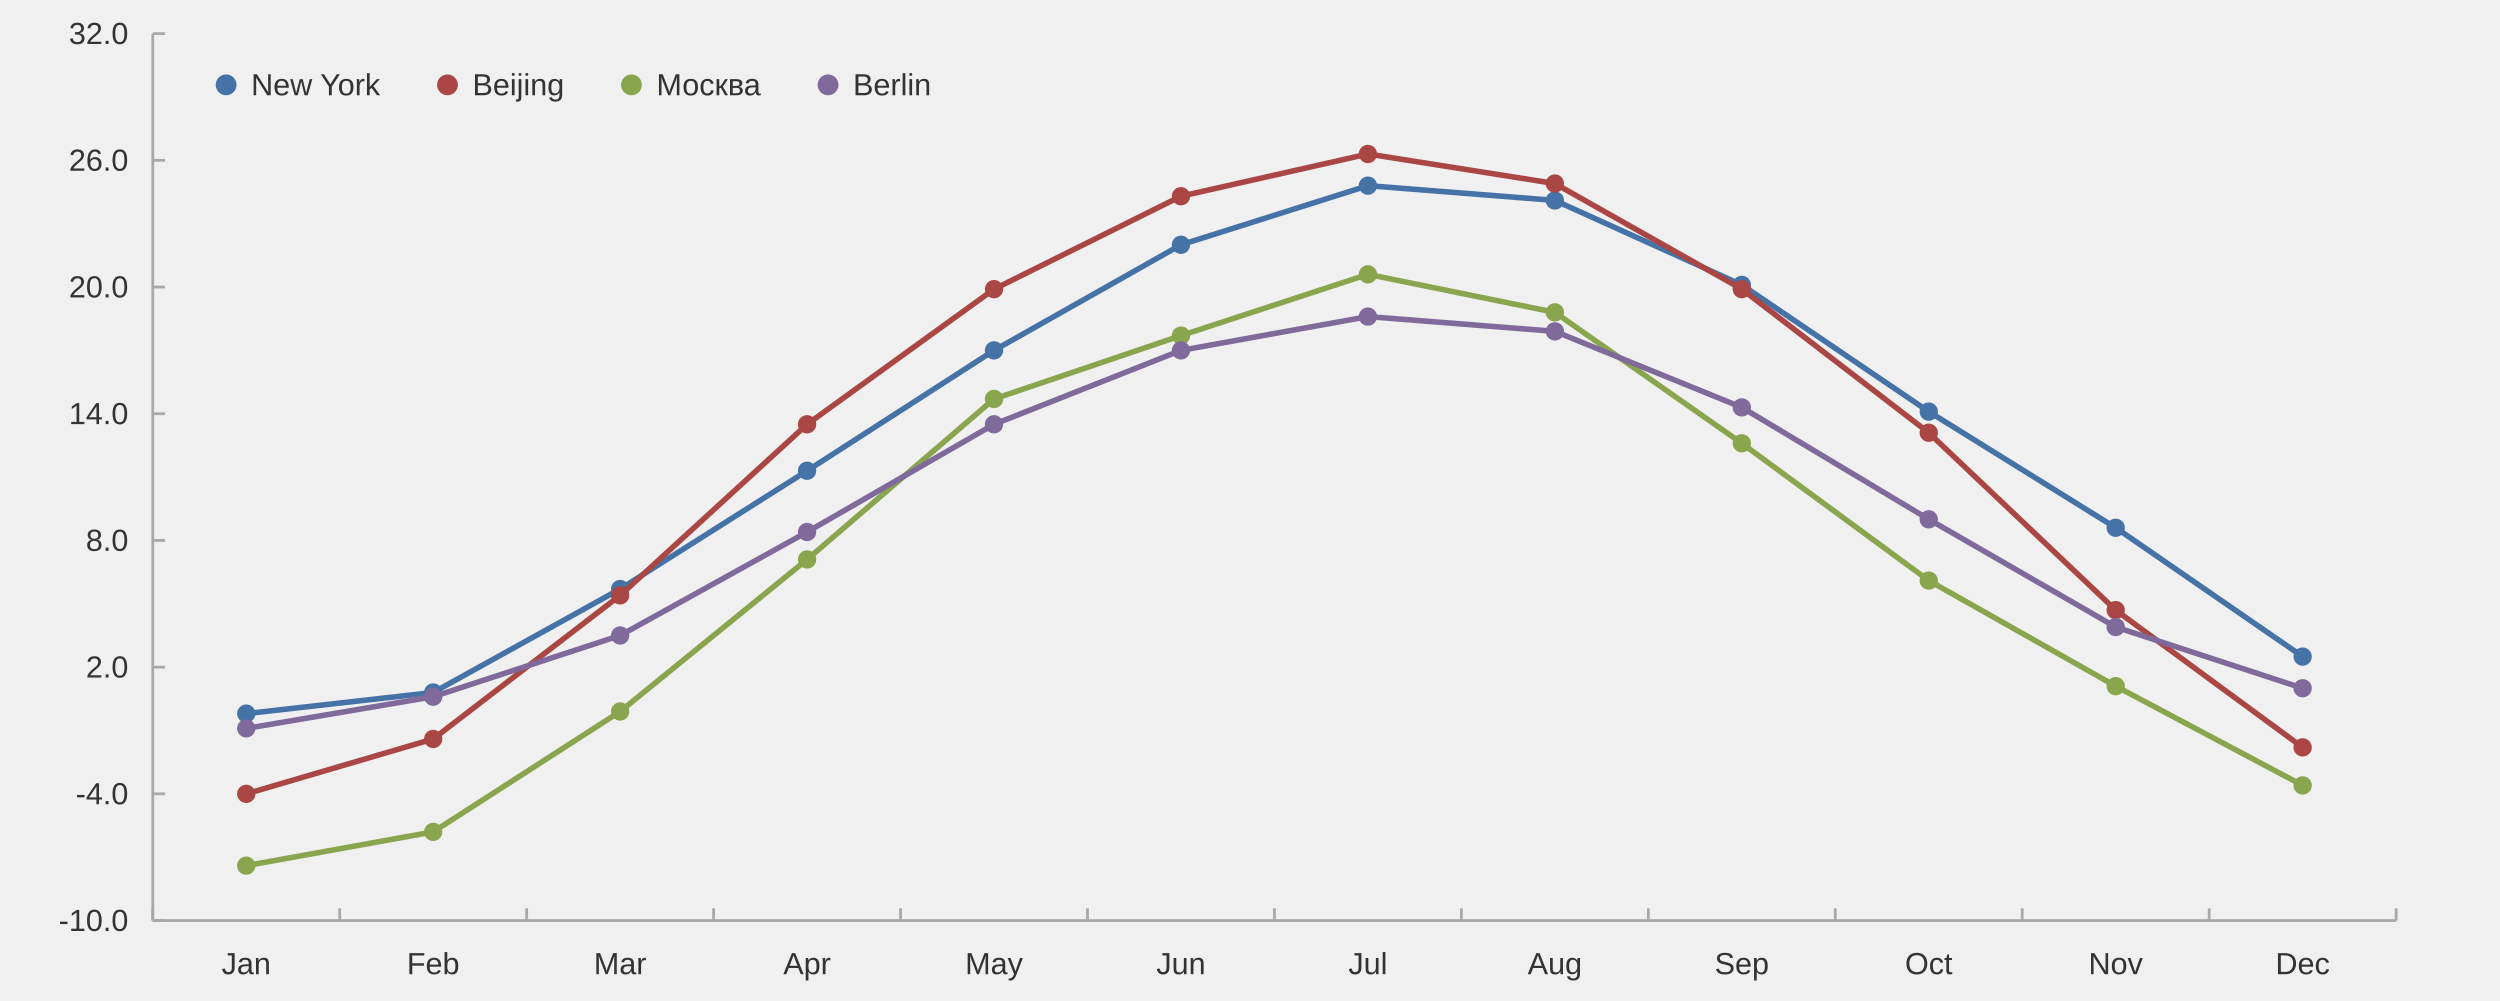
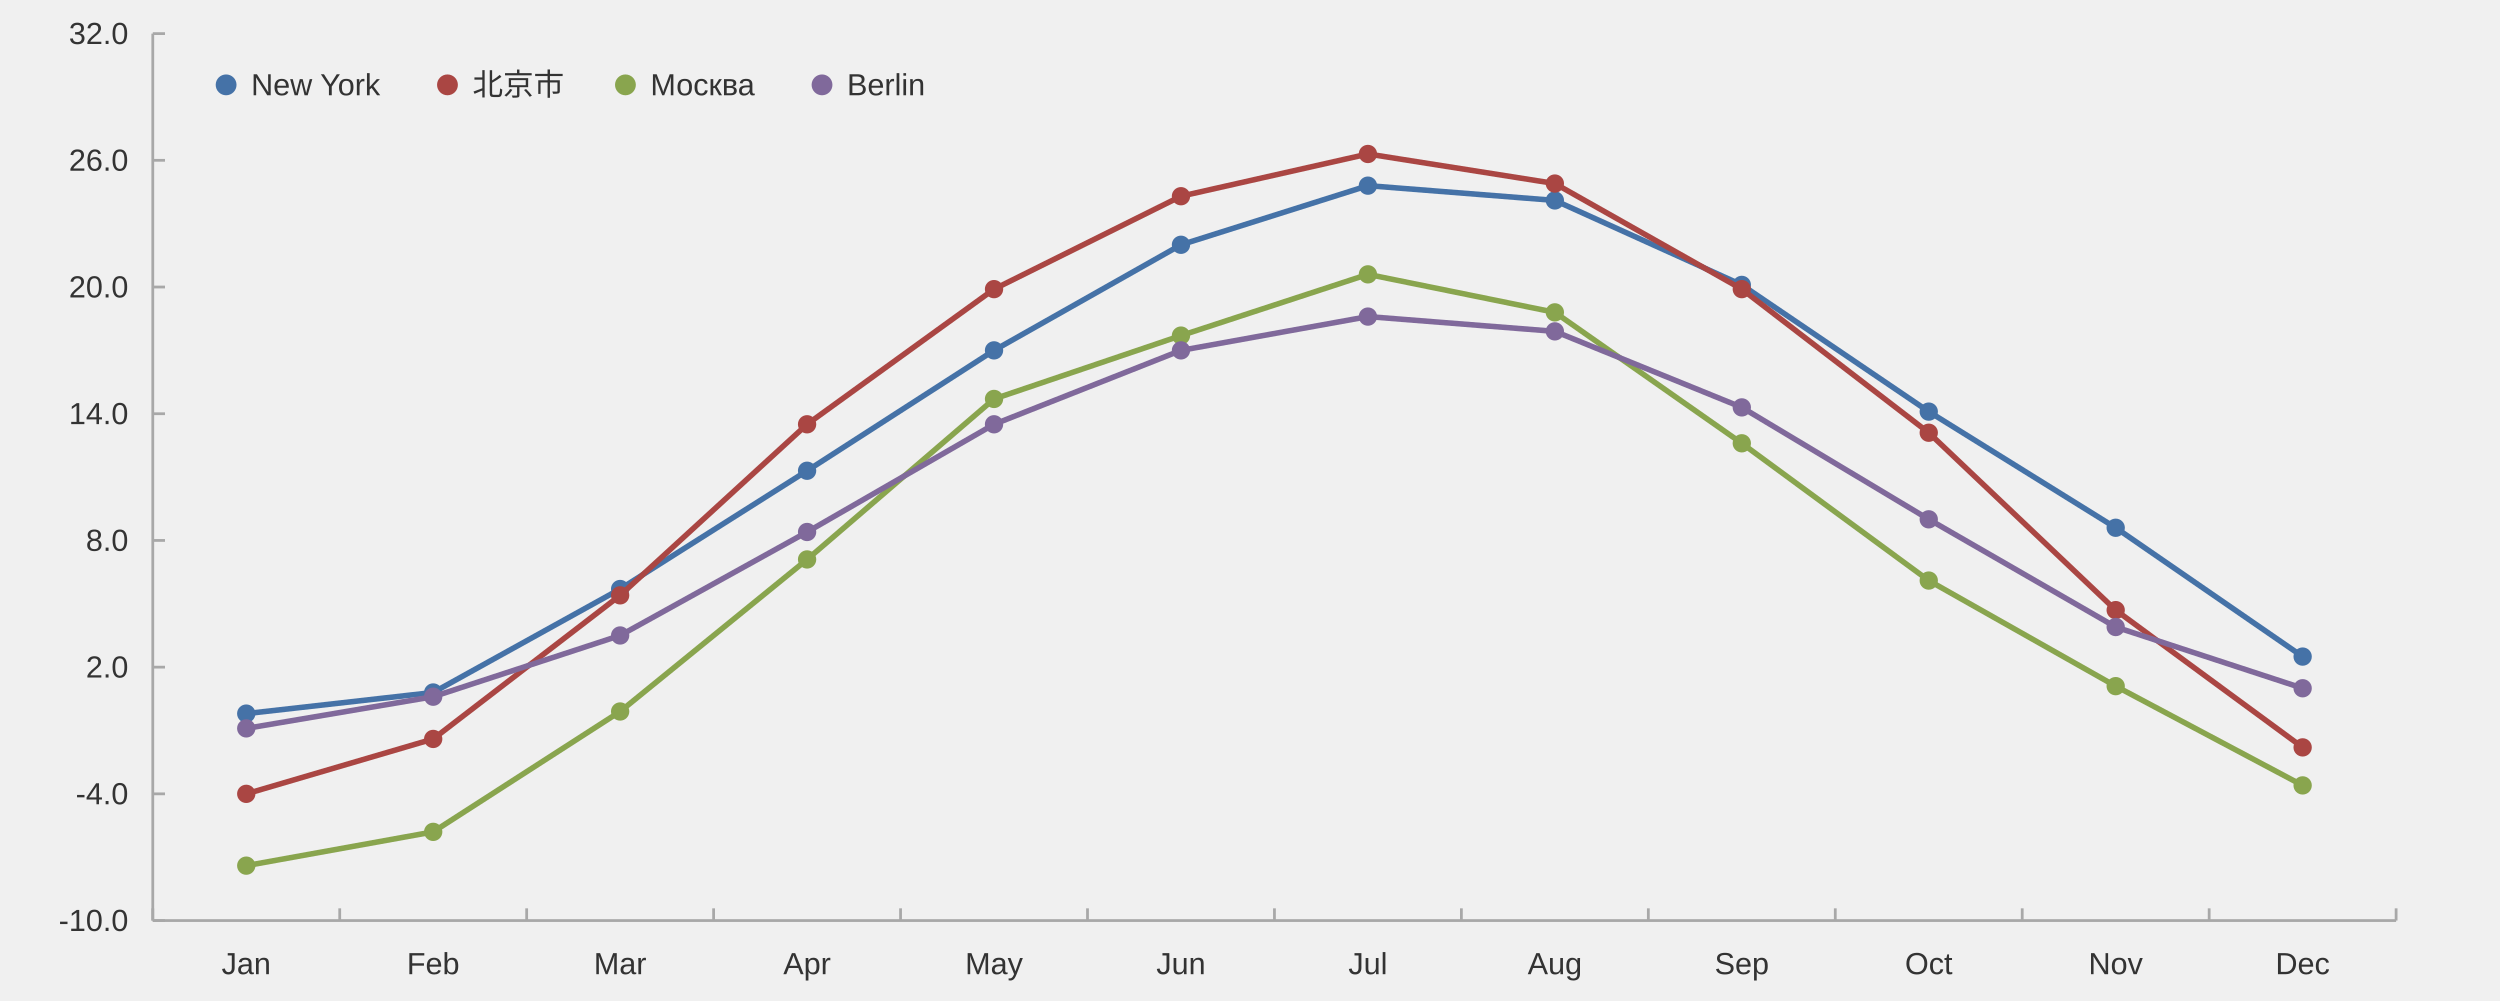
<svg xmlns="http://www.w3.org/2000/svg" viewBox="0 0 1200.0 480.0" viewport-fill="#ffffff">
  <path stroke-width="1.333" stroke="#a8a8a8" fill="none" d="M73.333 441.867 L1150.133 441.867 " />
  <path stroke-width="1.333" stroke="#a8a8a8" fill="none" d="M73.333 441.867 L73.333 436.0 " />
  <path stroke-width="1.333" stroke="#a8a8a8" fill="none" d="M163.067 441.867 L163.067 436.0 " />
  <path stroke-width="1.333" stroke="#a8a8a8" fill="none" d="M252.8 441.867 L252.8 436.0 " />
  <path stroke-width="1.333" stroke="#a8a8a8" fill="none" d="M342.533 441.867 L342.533 436.0 " />
  <path stroke-width="1.333" stroke="#a8a8a8" fill="none" d="M432.267 441.867 L432.267 436.0 " />
  <path stroke-width="1.333" stroke="#a8a8a8" fill="none" d="M522 441.867 L522 436.0 " />
  <path stroke-width="1.333" stroke="#a8a8a8" fill="none" d="M611.733 441.867 L611.733 436.0 " />
  <path stroke-width="1.333" stroke="#a8a8a8" fill="none" d="M701.467 441.867 L701.467 436.0 " />
  <path stroke-width="1.333" stroke="#a8a8a8" fill="none" d="M791.2 441.867 L791.2 436.0 " />
  <path stroke-width="1.333" stroke="#a8a8a8" fill="none" d="M880.933 441.867 L880.933 436.0 " />
  <path stroke-width="1.333" stroke="#a8a8a8" fill="none" d="M970.667 441.867 L970.667 436.0 " />
  <path stroke-width="1.333" stroke="#a8a8a8" fill="none" d="M1060.4 441.867 L1060.4 436.0 " />
  <path stroke-width="1.333" stroke="#a8a8a8" fill="none" d="M1150.133 441.867 L1150.133 436.0 " />
  <text x="106.372" y="467.6" fill="#333333" font-size="14.667" font-family="Arial,Helvetica,'Helvetica Neue',sans-serif">Jan</text>
  <text x="195.293" y="467.6" fill="#333333" font-size="14.667" font-family="Arial,Helvetica,'Helvetica Neue',sans-serif">Feb</text>
  <text x="285.034" y="467.6" fill="#333333" font-size="14.667" font-family="Arial,Helvetica,'Helvetica Neue',sans-serif">Mar</text>
  <text x="375.986" y="467.6" fill="#333333" font-size="14.667" font-family="Arial,Helvetica,'Helvetica Neue',sans-serif">Apr</text>
  <text x="463.274" y="467.6" fill="#333333" font-size="14.667" font-family="Arial,Helvetica,'Helvetica Neue',sans-serif">May</text>
  <text x="555.039" y="467.6" fill="#333333" font-size="14.667" font-family="Arial,Helvetica,'Helvetica Neue',sans-serif">Jun</text>
  <text x="647.217" y="467.6" fill="#333333" font-size="14.667" font-family="Arial,Helvetica,'Helvetica Neue',sans-serif">Jul</text>
  <text x="733.286" y="467.6" fill="#333333" font-size="14.667" font-family="Arial,Helvetica,'Helvetica Neue',sans-serif">Aug</text>
  <text x="823.02" y="467.6" fill="#333333" font-size="14.667" font-family="Arial,Helvetica,'Helvetica Neue',sans-serif">Sep</text>
  <text x="914.386" y="467.6" fill="#333333" font-size="14.667" font-family="Arial,Helvetica,'Helvetica Neue',sans-serif">Oct</text>
  <text x="1002.486" y="467.6" fill="#333333" font-size="14.667" font-family="Arial,Helvetica,'Helvetica Neue',sans-serif">Nov</text>
  <text x="1092.22" y="467.6" fill="#333333" font-size="14.667" font-family="Arial,Helvetica,'Helvetica Neue',sans-serif">Dec</text>
  <path stroke-width="1.333" stroke="#a8a8a8" fill="none" d="M73.333 16.133 L73.333 441.867 " />
  <path stroke-width="1.333" stroke="#a8a8a8" fill="none" d="M73.333 441.867 L79.2 441.867 " />
  <path stroke-width="1.333" stroke="#a8a8a8" fill="none" d="M73.333 381.048 L79.2 381.048 " />
  <path stroke-width="1.333" stroke="#a8a8a8" fill="none" d="M73.333 320.229 L79.2 320.229 " />
  <path stroke-width="1.333" stroke="#a8a8a8" fill="none" d="M73.333 259.41 L79.2 259.41 " />
  <path stroke-width="1.333" stroke="#a8a8a8" fill="none" d="M73.333 198.59 L79.2 198.59 " />
  <path stroke-width="1.333" stroke="#a8a8a8" fill="none" d="M73.333 137.771 L79.2 137.771 " />
  <path stroke-width="1.333" stroke="#a8a8a8" fill="none" d="M73.333 76.952 L79.2 76.952 " />
  <path stroke-width="1.333" stroke="#a8a8a8" fill="none" d="M73.333 16.133 L79.2 16.133 " />
  <text x="28.163" y="446.867" fill="#333333" font-size="14.667" font-family="Arial,Helvetica,'Helvetica Neue',sans-serif">-10.0</text>
  <text x="36.319" y="386.048" fill="#333333" font-size="14.667" font-family="Arial,Helvetica,'Helvetica Neue',sans-serif">-4.0</text>
  <text x="41.209" y="325.229" fill="#333333" font-size="14.667" font-family="Arial,Helvetica,'Helvetica Neue',sans-serif">2.0</text>
  <text x="41.209" y="264.41" fill="#333333" font-size="14.667" font-family="Arial,Helvetica,'Helvetica Neue',sans-serif">8.0</text>
  <text x="33.053" y="203.59" fill="#333333" font-size="14.667" font-family="Arial,Helvetica,'Helvetica Neue',sans-serif">14.0</text>
  <text x="33.053" y="142.771" fill="#333333" font-size="14.667" font-family="Arial,Helvetica,'Helvetica Neue',sans-serif">20.0</text>
  <text x="33.053" y="81.952" fill="#333333" font-size="14.667" font-family="Arial,Helvetica,'Helvetica Neue',sans-serif">26.0</text>
  <text x="33.053" y="21.133" fill="#333333" font-size="14.667" font-family="Arial,Helvetica,'Helvetica Neue',sans-serif">32.0</text>
  <path stroke-width="2.667" stroke="#4572a7" fill="none" d="M118.2 342.529 L207.933 332.392 L297.667 282.723 L387.4 225.959 L477.133 168.181 L566.867 117.498 L656.6 89.116 L746.333 96.212 L836.067 136.758 L925.8 197.577 L1015.533 253.328 L1105.267 315.16 " />
  <path fill="#4572a7" d="M122.6 342.529 M113.8 342.529 a4.4 4.4 0 1 0 8.8 0 a4.4 4.4 0 1 0 -8.8 0 " />
  <path fill="#4572a7" d="M212.333 332.392 M203.533 332.392 a4.4 4.4 0 1 0 8.8 0 a4.4 4.4 0 1 0 -8.8 0 " />
  <path fill="#4572a7" d="M302.067 282.723 M293.267 282.723 a4.4 4.4 0 1 0 8.8 0 a4.4 4.4 0 1 0 -8.8 0 " />
  <path fill="#4572a7" d="M391.8 225.959 M383.0 225.959 a4.4 4.4 0 1 0 8.8 0 a4.4 4.4 0 1 0 -8.8 0 " />
  <path fill="#4572a7" d="M481.533 168.181 M472.733 168.181 a4.4 4.4 0 1 0 8.8 0 a4.4 4.4 0 1 0 -8.8 0 " />
  <path fill="#4572a7" d="M571.267 117.498 M562.467 117.498 a4.4 4.4 0 1 0 8.8 0 a4.4 4.4 0 1 0 -8.8 0 " />
  <path fill="#4572a7" d="M661.0 89.116 M652.2 89.116 a4.4 4.4 0 1 0 8.8 0 a4.4 4.4 0 1 0 -8.8 0 " />
  <path fill="#4572a7" d="M750.733 96.212 M741.933 96.212 a4.4 4.4 0 1 0 8.8 0 a4.4 4.4 0 1 0 -8.8 0 " />
  <path fill="#4572a7" d="M840.467 136.758 M831.667 136.758 a4.4 4.4 0 1 0 8.8 0 a4.4 4.4 0 1 0 -8.8 0 " />
  <path fill="#4572a7" d="M930.2 197.577 M921.4 197.577 a4.4 4.4 0 1 0 8.8 0 a4.4 4.4 0 1 0 -8.8 0 " />
  <path fill="#4572a7" d="M1019.933 253.328 M1011.133 253.328 a4.4 4.4 0 1 0 8.8 0 a4.4 4.4 0 1 0 -8.8 0 " />
  <path fill="#4572a7" d="M1109.667 315.16 M1100.867 315.16 a4.4 4.4 0 1 0 8.8 0 a4.4 4.4 0 1 0 -8.8 0 " />
  <path stroke-width="2.667" stroke="#aa4643" fill="none" d="M118.2 381.048 L207.933 354.693 L297.667 285.764 L387.4 203.659 L477.133 138.785 L566.867 94.184 L656.6 73.911 L746.333 88.103 L836.067 138.785 L925.8 207.713 L1015.533 292.86 L1105.267 358.747 " />
  <path fill="#aa4643" d="M122.6 381.048 M113.8 381.048 a4.4 4.4 0 1 0 8.8 0 a4.4 4.4 0 1 0 -8.8 0 " />
  <path fill="#aa4643" d="M212.333 354.693 M203.533 354.693 a4.4 4.4 0 1 0 8.8 0 a4.4 4.4 0 1 0 -8.8 0 " />
  <path fill="#aa4643" d="M302.067 285.764 M293.267 285.764 a4.4 4.4 0 1 0 8.8 0 a4.4 4.4 0 1 0 -8.8 0 " />
  <path fill="#aa4643" d="M391.8 203.659 M383.0 203.659 a4.4 4.4 0 1 0 8.8 0 a4.4 4.4 0 1 0 -8.8 0 " />
  <path fill="#aa4643" d="M481.533 138.785 M472.733 138.785 a4.4 4.4 0 1 0 8.8 0 a4.4 4.4 0 1 0 -8.8 0 " />
  <path fill="#aa4643" d="M571.267 94.184 M562.467 94.184 a4.4 4.4 0 1 0 8.8 0 a4.4 4.4 0 1 0 -8.8 0 " />
  <path fill="#aa4643" d="M661.0 73.911 M652.2 73.911 a4.4 4.4 0 1 0 8.8 0 a4.4 4.4 0 1 0 -8.8 0 " />
  <path fill="#aa4643" d="M750.733 88.103 M741.933 88.103 a4.4 4.4 0 1 0 8.8 0 a4.4 4.4 0 1 0 -8.8 0 " />
  <path fill="#aa4643" d="M840.467 138.785 M831.667 138.785 a4.4 4.4 0 1 0 8.8 0 a4.4 4.4 0 1 0 -8.8 0 " />
  <path fill="#aa4643" d="M930.2 207.713 M921.4 207.713 a4.4 4.4 0 1 0 8.8 0 a4.4 4.4 0 1 0 -8.8 0 " />
  <path fill="#aa4643" d="M1019.933 292.86 M1011.133 292.86 a4.4 4.4 0 1 0 8.8 0 a4.4 4.4 0 1 0 -8.8 0 " />
  <path fill="#aa4643" d="M1109.667 358.747 M1100.867 358.747 a4.4 4.4 0 1 0 8.8 0 a4.4 4.4 0 1 0 -8.8 0 " />
  <path stroke-width="2.667" stroke="#89a54e" fill="none" d="M118.2 415.512 L207.933 399.293 L297.667 341.515 L387.4 268.532 L477.133 191.495 L566.867 161.085 L656.6 131.69 L746.333 149.935 L836.067 212.782 L925.8 278.669 L1015.533 329.351 L1105.267 376.993 " />
  <path fill="#89a54e" d="M122.6 415.512 M113.8 415.512 a4.4 4.4 0 1 0 8.8 0 a4.4 4.4 0 1 0 -8.8 0 " />
  <path fill="#89a54e" d="M212.333 399.293 M203.533 399.293 a4.4 4.4 0 1 0 8.8 0 a4.4 4.4 0 1 0 -8.8 0 " />
  <path fill="#89a54e" d="M302.067 341.515 M293.267 341.515 a4.4 4.4 0 1 0 8.8 0 a4.4 4.4 0 1 0 -8.8 0 " />
  <path fill="#89a54e" d="M391.8 268.532 M383.0 268.532 a4.4 4.4 0 1 0 8.8 0 a4.4 4.4 0 1 0 -8.8 0 " />
  <path fill="#89a54e" d="M481.533 191.495 M472.733 191.495 a4.4 4.4 0 1 0 8.8 0 a4.4 4.4 0 1 0 -8.8 0 " />
  <path fill="#89a54e" d="M571.267 161.085 M562.467 161.085 a4.4 4.4 0 1 0 8.8 0 a4.4 4.4 0 1 0 -8.8 0 " />
  <path fill="#89a54e" d="M661.0 131.69 M652.2 131.69 a4.4 4.4 0 1 0 8.8 0 a4.4 4.4 0 1 0 -8.8 0 " />
  <path fill="#89a54e" d="M750.733 149.935 M741.933 149.935 a4.4 4.4 0 1 0 8.8 0 a4.4 4.4 0 1 0 -8.8 0 " />
  <path fill="#89a54e" d="M840.467 212.782 M831.667 212.782 a4.4 4.4 0 1 0 8.8 0 a4.4 4.4 0 1 0 -8.8 0 " />
  <path fill="#89a54e" d="M930.2 278.669 M921.4 278.669 a4.4 4.4 0 1 0 8.8 0 a4.4 4.4 0 1 0 -8.8 0 " />
  <path fill="#89a54e" d="M1019.933 329.351 M1011.133 329.351 a4.4 4.4 0 1 0 8.8 0 a4.4 4.4 0 1 0 -8.8 0 " />
  <path fill="#89a54e" d="M1109.667 376.993 M1100.867 376.993 a4.4 4.4 0 1 0 8.8 0 a4.4 4.4 0 1 0 -8.8 0 " />
  <path stroke-width="2.667" stroke="#80699b" fill="none" d="M118.2 349.624 L207.933 334.42 L297.667 305.024 L387.4 255.355 L477.133 203.659 L566.867 168.181 L656.6 151.963 L746.333 159.058 L836.067 195.55 L925.8 249.273 L1015.533 300.969 L1105.267 330.365 " />
  <path fill="#80699b" d="M122.6 349.624 M113.8 349.624 a4.4 4.4 0 1 0 8.8 0 a4.4 4.4 0 1 0 -8.8 0 " />
  <path fill="#80699b" d="M212.333 334.42 M203.533 334.42 a4.4 4.4 0 1 0 8.8 0 a4.4 4.4 0 1 0 -8.8 0 " />
  <path fill="#80699b" d="M302.067 305.024 M293.267 305.024 a4.4 4.4 0 1 0 8.8 0 a4.4 4.4 0 1 0 -8.8 0 " />
  <path fill="#80699b" d="M391.8 255.355 M383.0 255.355 a4.4 4.4 0 1 0 8.8 0 a4.4 4.4 0 1 0 -8.8 0 " />
  <path fill="#80699b" d="M481.533 203.659 M472.733 203.659 a4.4 4.4 0 1 0 8.8 0 a4.4 4.4 0 1 0 -8.8 0 " />
  <path fill="#80699b" d="M571.267 168.181 M562.467 168.181 a4.4 4.4 0 1 0 8.8 0 a4.4 4.4 0 1 0 -8.8 0 " />
  <path fill="#80699b" d="M661.0 151.963 M652.2 151.963 a4.4 4.4 0 1 0 8.8 0 a4.4 4.4 0 1 0 -8.8 0 " />
  <path fill="#80699b" d="M750.733 159.058 M741.933 159.058 a4.4 4.4 0 1 0 8.8 0 a4.4 4.4 0 1 0 -8.8 0 " />
  <path fill="#80699b" d="M840.467 195.55 M831.667 195.55 a4.4 4.4 0 1 0 8.8 0 a4.4 4.4 0 1 0 -8.8 0 " />
  <path fill="#80699b" d="M930.2 249.273 M921.4 249.273 a4.4 4.4 0 1 0 8.8 0 a4.4 4.4 0 1 0 -8.8 0 " />
  <path fill="#80699b" d="M1019.933 300.969 M1011.133 300.969 a4.4 4.4 0 1 0 8.8 0 a4.4 4.4 0 1 0 -8.8 0 " />
  <path fill="#80699b" d="M1109.667 330.365 M1100.867 330.365 a4.4 4.4 0 1 0 8.8 0 a4.4 4.4 0 1 0 -8.8 0 " />
  <path fill="#4572a7" d="M113.533 40.733 M103.533 40.733 a5.0 5.0 0 1 0 10.0 0 a5.0 5.0 0 1 0 -10.0 0 " />
  <text x="120.533" y="45.733" fill="#333333" font-size="14.667" font-family="Arial,Helvetica,'Helvetica Neue',sans-serif">New York</text>
  <path fill="#aa4643" d="M219.784 40.733 M209.784 40.733 a5.0 5.0 0 1 0 10.0 0 a5.0 5.0 0 1 0 -10.0 0 " />
-   <text x="226.784" y="45.733" fill="#333333" font-size="14.667" font-family="Arial,Helvetica,'Helvetica Neue',sans-serif">Beijing</text>
-   <path fill="#89a54e" d="M308.098 40.733 M298.098 40.733 a5.0 5.0 0 1 0 10.0 0 a5.0 5.0 0 1 0 -10.0 0 " />
-   <text x="315.098" y="45.733" fill="#333333" font-size="14.667" font-family="Arial,Helvetica,'Helvetica Neue',sans-serif">Москва</text>
-   <path fill="#80699b" d="M402.458 40.733 M392.458 40.733 a5.0 5.0 0 1 0 10.0 0 a5.0 5.0 0 1 0 -10.0 0 " />
-   <text x="409.458" y="45.733" fill="#333333" font-size="14.667" font-family="Arial,Helvetica,'Helvetica Neue',sans-serif">Berlin</text>
+   <text x="226.784" y="45.733" fill="#333333" font-size="14.667" font-family="Arial,Helvetica,'Helvetica Neue',sans-serif">北京市  </text>
+   <path fill="#89a54e" d="M305.207 40.733 M295.207 40.733 a5.0 5.0 0 1 0 10.0 0 a5.0 5.0 0 1 0 -10.0 0 " />
+   <text x="312.207" y="45.733" fill="#333333" font-size="14.667" font-family="Arial,Helvetica,'Helvetica Neue',sans-serif">Москва</text>
+   <path fill="#80699b" d="M399.568 40.733 M389.568 40.733 a5.0 5.0 0 1 0 10.0 0 a5.0 5.0 0 1 0 -10.0 0 " />
+   <text x="406.568" y="45.733" fill="#333333" font-size="14.667" font-family="Arial,Helvetica,'Helvetica Neue',sans-serif">Berlin</text>
</svg>
